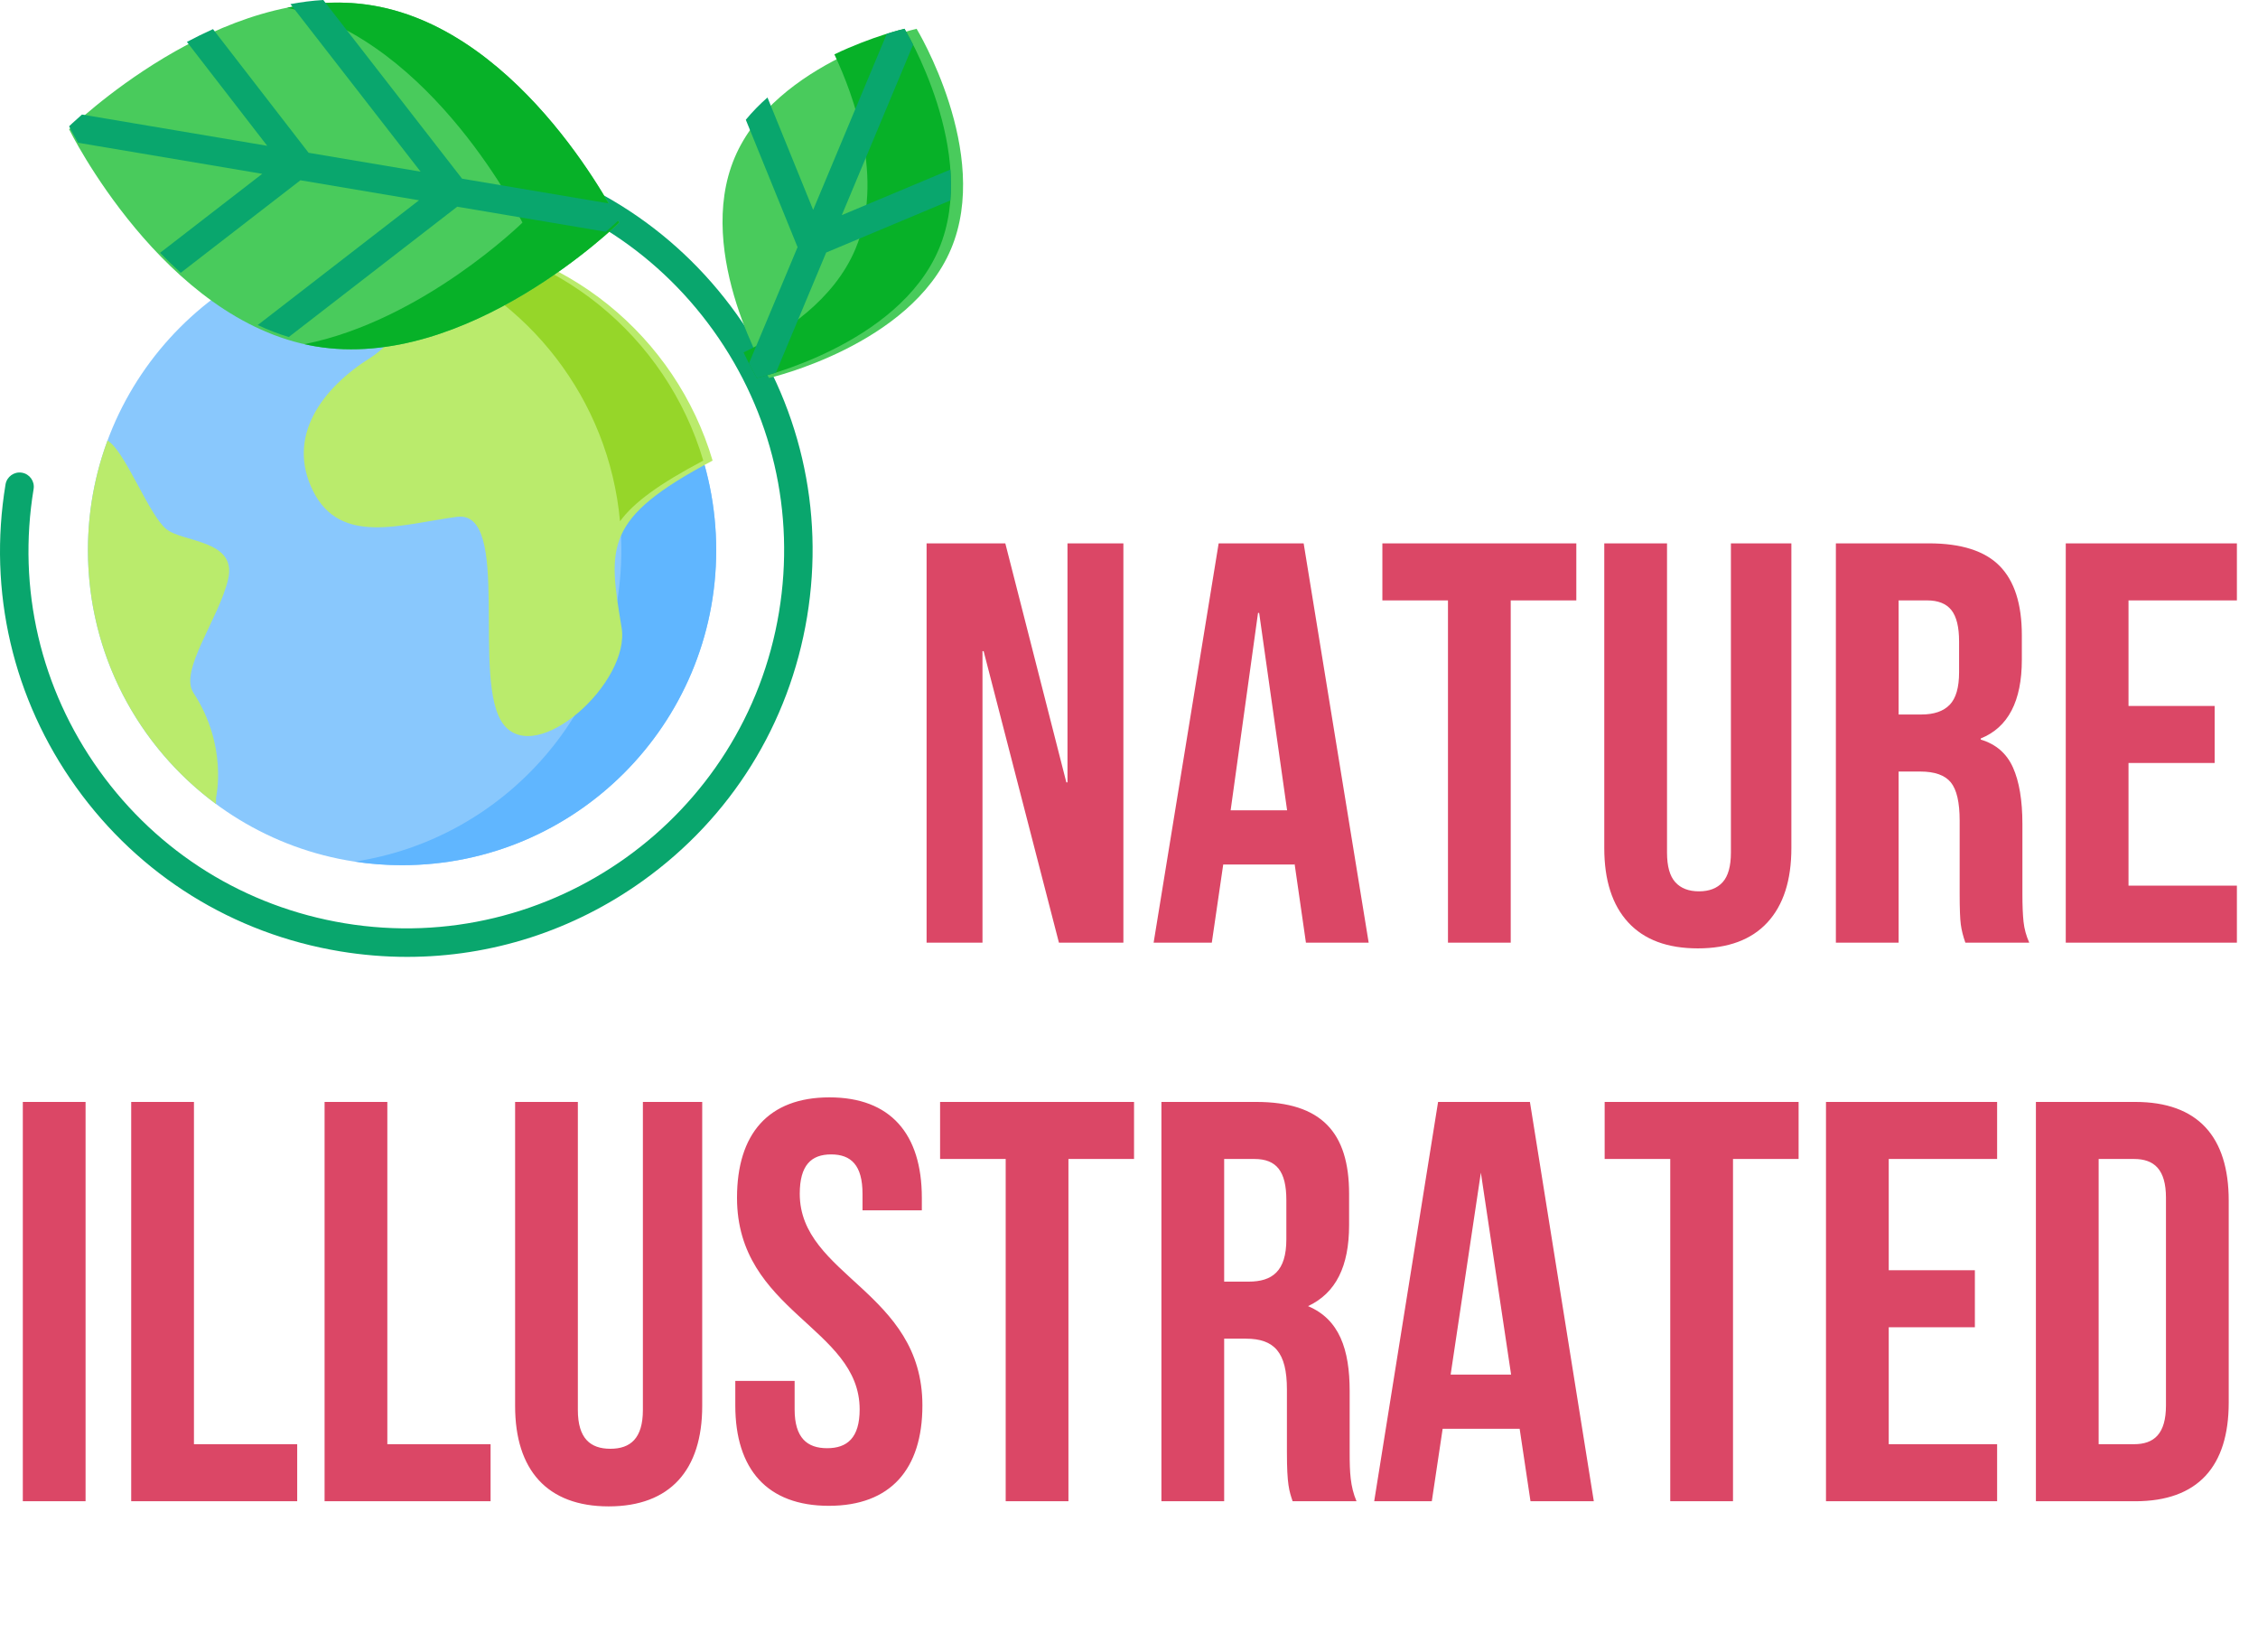
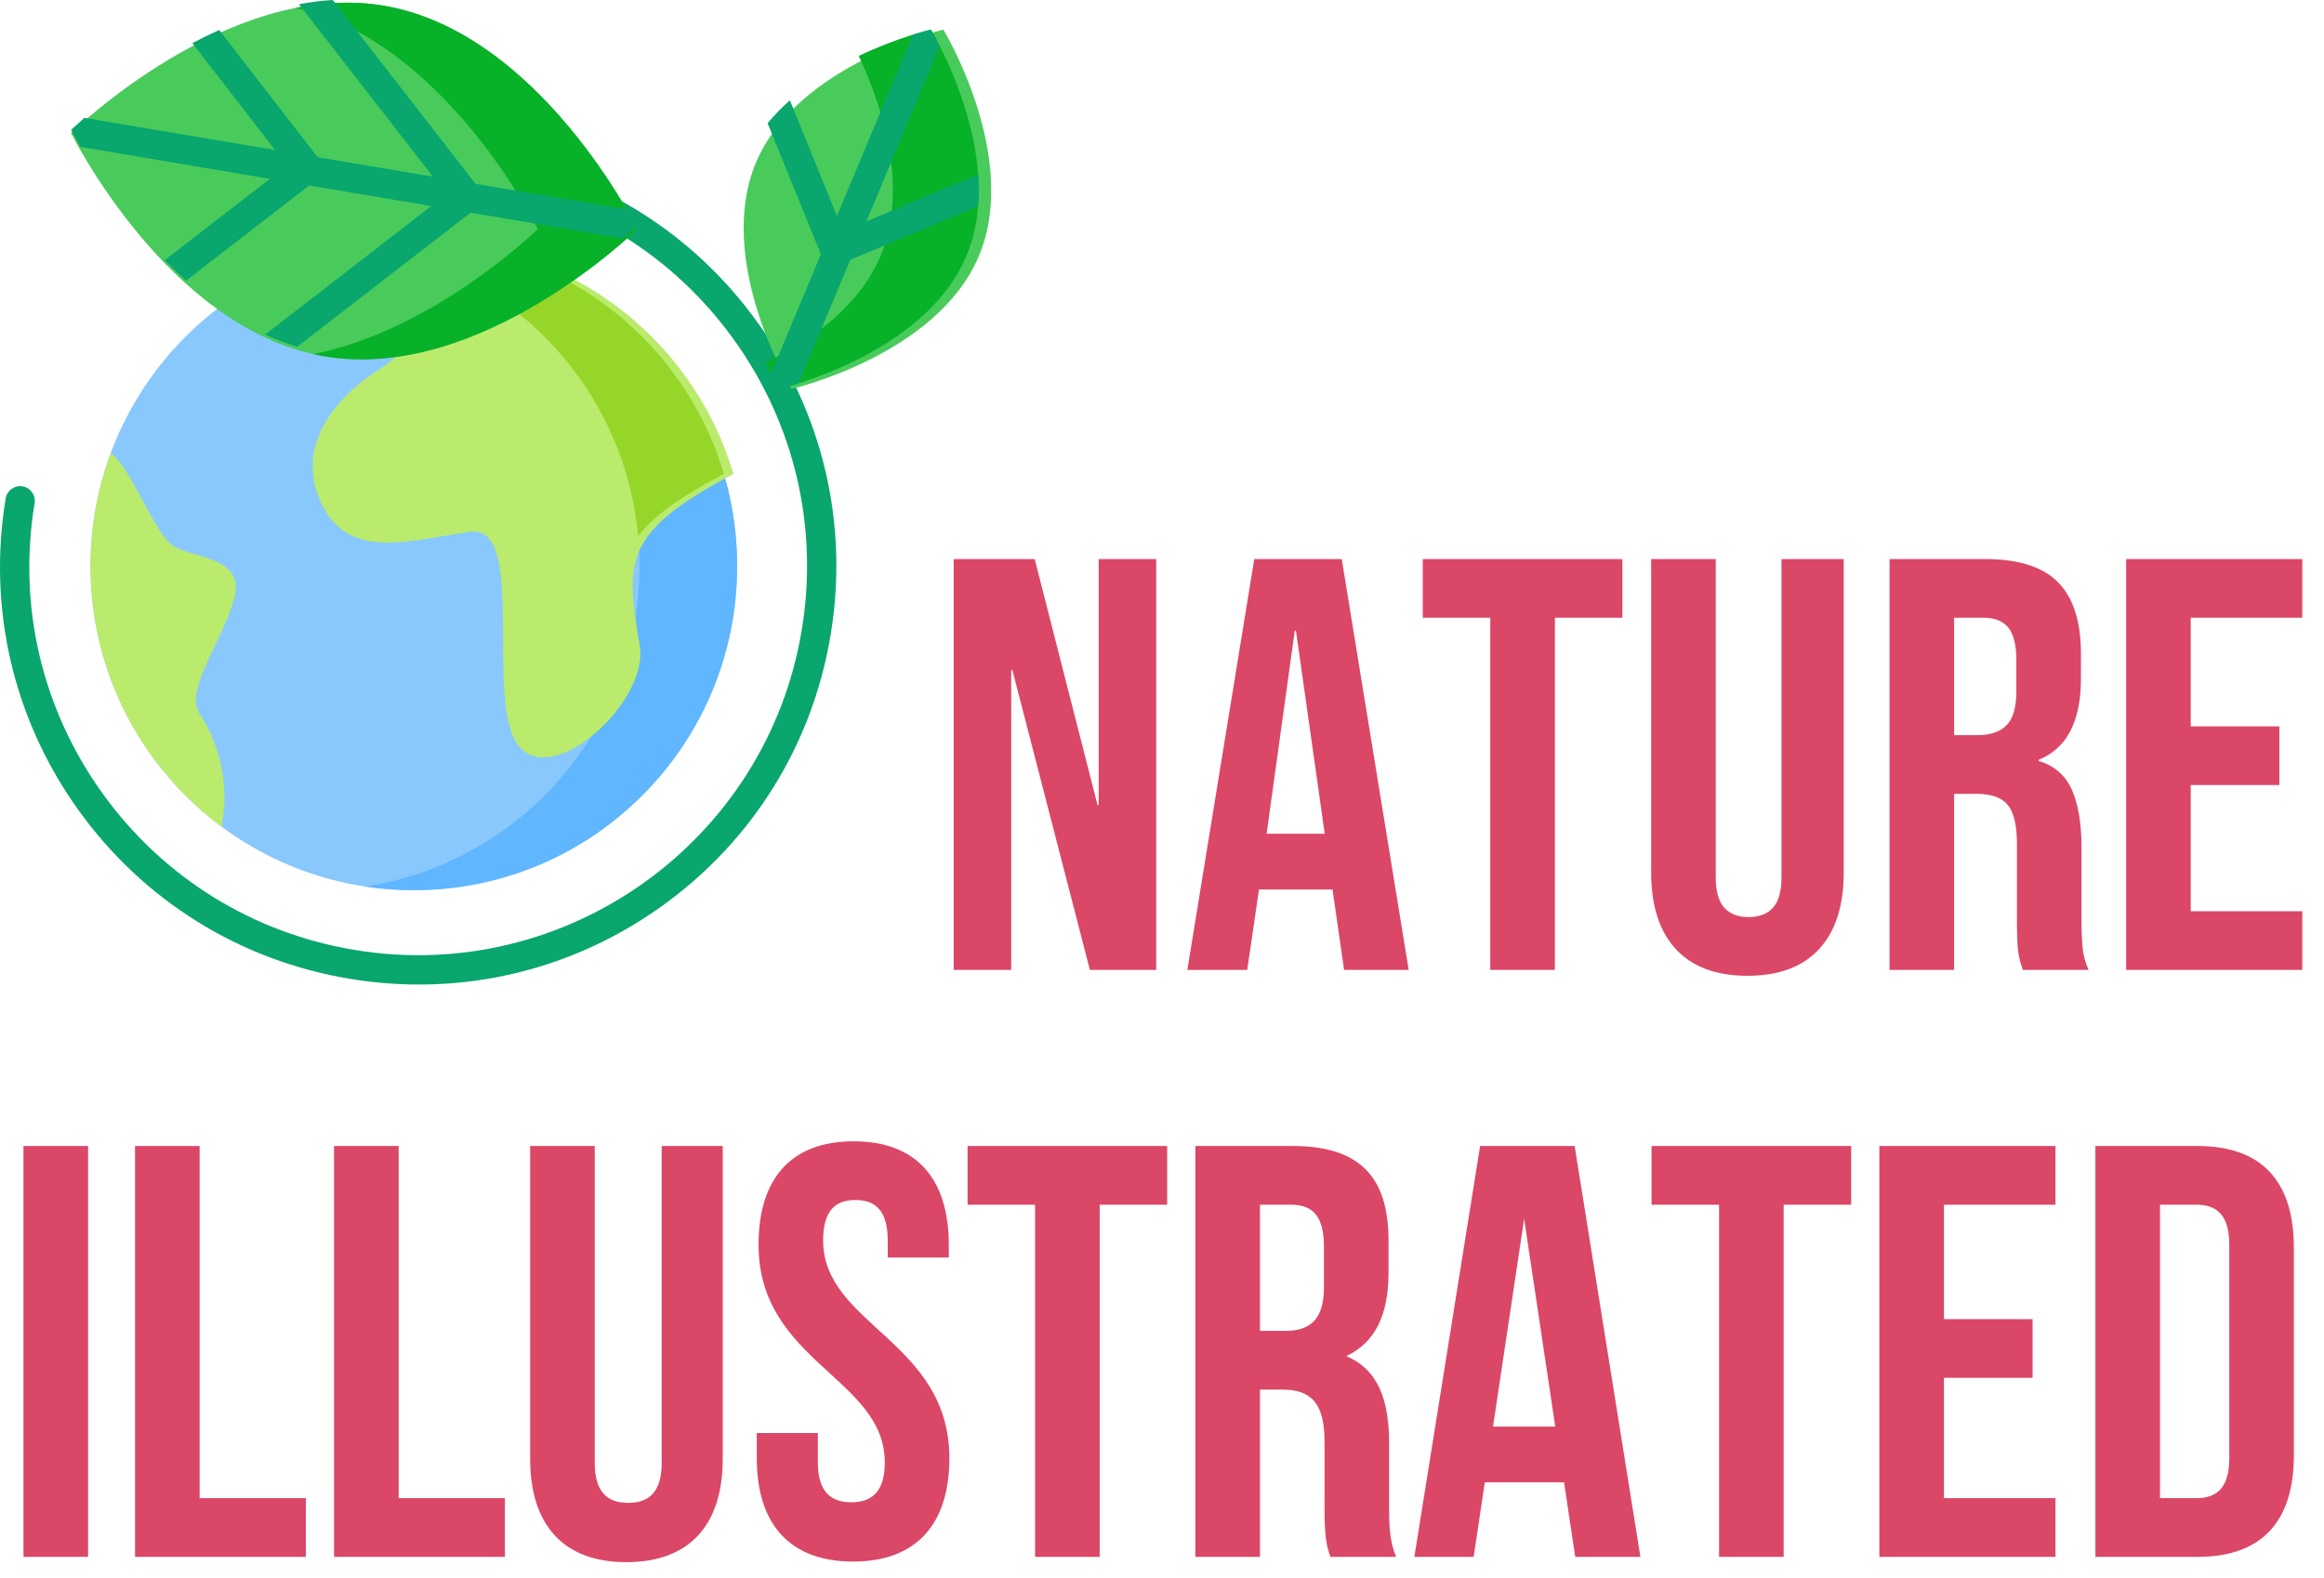
- <svg xmlns="http://www.w3.org/2000/svg" width="190px" height="139px" viewBox="0 0 190 139" version="1.1">
+ <svg xmlns="http://www.w3.org/2000/svg" width="190px" height="129px" viewBox="0 0 190 129" version="1.1">
  <g id="Nature" fill="#DB4766" transform="translate(76 31.5145)">
    <path d="M8.592 14.205L1.968 14.205L1.968 47.805L6.672 47.805L6.672 23.277L6.768 23.277L13.104 47.805L18.528 47.805L18.528 14.205L13.824 14.205L13.824 34.317L13.728 34.317L8.592 14.205ZM33.696 14.205L26.544 14.205L21.072 47.805L25.968 47.805L26.928 41.229L32.928 41.229L32.928 41.133L33.888 47.805L39.168 47.805L33.696 14.205ZM45.84 19.005L40.32 19.005L40.32 14.205L56.64 14.205L56.64 19.005L51.12 19.005L51.12 47.805L45.84 47.805L45.84 19.005ZM61.008 46.101Q63.024 48.285 66.864 48.285Q70.704 48.285 72.72 46.101Q74.736 43.917 74.736 39.837L74.736 14.205L69.648 14.205L69.648 40.221Q69.648 41.949 68.952 42.717Q68.256 43.485 66.96 43.485Q65.664 43.485 64.968 42.717Q64.272 41.949 64.272 40.221L64.272 14.205L58.992 14.205L58.992 39.837Q58.992 43.917 61.008 46.101ZM78.48 14.205L86.304 14.205Q90.384 14.205 92.256 16.101Q94.128 17.997 94.128 21.933L94.128 23.997Q94.128 29.229 90.672 30.621L90.672 30.717Q92.592 31.293 93.384 33.069Q94.176 34.845 94.176 37.821L94.176 43.725Q94.176 45.165 94.272 46.053Q94.368 46.941 94.752 47.805L89.376 47.805Q89.088 46.989 88.992 46.269Q88.896 45.549 88.896 43.677L88.896 37.533Q88.896 35.229 88.152 34.317Q87.408 33.405 85.584 33.405L83.76 33.405L83.76 47.805L78.48 47.805L78.48 14.205ZM112.224 14.205L97.824 14.205L97.824 47.805L112.224 47.805L112.224 43.005L103.104 43.005L103.104 32.685L110.352 32.685L110.352 27.885L103.104 27.885L103.104 19.005L112.224 19.005L112.224 14.205ZM85.68 28.605Q87.264 28.605 88.056 27.789Q88.848 26.973 88.848 25.053L88.848 22.461Q88.848 20.637 88.2 19.821Q87.552 19.005 86.16 19.005L83.76 19.005L83.76 28.605L85.68 28.605ZM29.952 20.061L32.304 36.669L27.552 36.669L29.856 20.061L29.952 20.061Z" />
  </g>
-   <g id="ILLUSTRATED" fill="#DB4766" transform="translate(0 80.5145)">
-     <path d="M72.336 38.077C72.336 31.165 62.016 29.869 62.016 20.269C62.016 14.893 64.656 11.821 69.792 11.821C74.928 11.821 77.568 14.893 77.568 20.269L77.568 21.325L72.576 21.325L72.576 19.933C72.576 17.533 71.616 16.621 69.936 16.621C68.256 16.621 67.296 17.533 67.296 19.933C67.296 26.845 77.616 28.141 77.616 37.741C77.616 43.117 74.928 46.189 69.744 46.189C64.56 46.189 61.872 43.117 61.872 37.741L61.872 35.677L66.864 35.677L66.864 38.077C66.864 40.477 67.92 41.341 69.6 41.341C71.28 41.341 72.336 40.477 72.336 38.077ZM1.92 45.805L7.2 45.805L7.2 12.205L1.92 12.205L1.92 45.805ZM11.04 45.805L25.008 45.805L25.008 41.005L16.32 41.005L16.32 12.205L11.04 12.205L11.04 45.805ZM41.28 45.805L27.312 45.805L27.312 12.205L32.592 12.205L32.592 41.005L41.28 41.005L41.28 45.805ZM43.344 12.205L43.344 37.789C43.344 43.165 46.032 46.237 51.216 46.237C56.4 46.237 59.088 43.165 59.088 37.789L59.088 12.205L54.096 12.205L54.096 38.125C54.096 40.525 53.04 41.389 51.36 41.389C49.68 41.389 48.624 40.525 48.624 38.125L48.624 12.205L43.344 12.205ZM79.104 17.005L84.624 17.005L84.624 45.805L89.904 45.805L89.904 17.005L95.424 17.005L95.424 12.205L79.104 12.205L79.104 17.005ZM113.568 41.725C113.568 43.357 113.616 44.557 114.144 45.805L108.768 45.805C108.48 44.941 108.288 44.413 108.288 41.677L108.288 36.397C108.288 33.277 107.232 32.125 104.832 32.125L103.008 32.125L103.008 45.805L97.728 45.805L97.728 12.205L105.696 12.205C111.168 12.205 113.52 14.749 113.52 19.933L113.52 22.573C113.52 26.029 112.416 28.285 110.064 29.389C112.704 30.493 113.568 33.037 113.568 36.541L113.568 41.725ZM128.736 12.205L121.008 12.205L115.632 45.805L120.48 45.805L121.392 39.709L127.872 39.709L128.784 45.805L134.112 45.805L128.736 12.205ZM140.544 17.005L135.024 17.005L135.024 12.205L151.344 12.205L151.344 17.005L145.824 17.005L145.824 45.805L140.544 45.805L140.544 17.005ZM158.928 17.005L168.048 17.005L168.048 12.205L153.648 12.205L153.648 45.805L168.048 45.805L168.048 41.005L158.928 41.005L158.928 31.165L166.176 31.165L166.176 26.365L158.928 26.365L158.928 17.005ZM179.664 45.805L171.312 45.805L171.312 12.205L179.664 12.205C184.944 12.205 187.536 15.133 187.536 20.509L187.536 37.501C187.536 42.877 184.944 45.805 179.664 45.805ZM108.24 20.461C108.24 18.061 107.424 17.005 105.552 17.005L103.008 17.005L103.008 27.325L105.072 27.325C107.04 27.325 108.24 26.461 108.24 23.773L108.24 20.461ZM182.256 20.269C182.256 17.869 181.248 17.005 179.568 17.005L176.592 17.005L176.592 41.005L179.568 41.005C181.248 41.005 182.256 40.141 182.256 37.741L182.256 20.269ZM124.608 18.157L127.152 35.149L122.064 35.149L124.608 18.157Z" />
+   <g id="ILLUSTRATED" fill="#DB4766" transform="translate(0 92.5145)">
+     <path d="M72.336 27.077C72.336 20.165 62.016 18.869 62.016 9.269C62.016 3.893 64.656 0.821 69.792 0.821C74.928 0.821 77.568 3.893 77.568 9.269L77.568 10.325L72.576 10.325L72.576 8.933C72.576 6.533 71.616 5.621 69.936 5.621C68.256 5.621 67.296 6.533 67.296 8.933C67.296 15.845 77.616 17.141 77.616 26.741C77.616 32.117 74.928 35.189 69.744 35.189C64.56 35.189 61.872 32.117 61.872 26.741L61.872 24.677L66.864 24.677L66.864 27.077C66.864 29.477 67.92 30.341 69.6 30.341C71.28 30.341 72.336 29.477 72.336 27.077ZM1.92 34.805L7.2 34.805L7.2 1.205L1.92 1.205L1.92 34.805ZM11.04 34.805L25.008 34.805L25.008 30.005L16.32 30.005L16.32 1.205L11.04 1.205L11.04 34.805ZM41.28 34.805L27.312 34.805L27.312 1.205L32.592 1.205L32.592 30.005L41.28 30.005L41.28 34.805ZM43.344 1.205L43.344 26.789C43.344 32.165 46.032 35.237 51.216 35.237C56.4 35.237 59.088 32.165 59.088 26.789L59.088 1.205L54.096 1.205L54.096 27.125C54.096 29.525 53.04 30.389 51.36 30.389C49.68 30.389 48.624 29.525 48.624 27.125L48.624 1.205L43.344 1.205ZM79.104 6.005L84.624 6.005L84.624 34.805L89.904 34.805L89.904 6.005L95.424 6.005L95.424 1.205L79.104 1.205L79.104 6.005ZM113.568 30.725C113.568 32.357 113.616 33.557 114.144 34.805L108.768 34.805C108.48 33.941 108.288 33.413 108.288 30.677L108.288 25.397C108.288 22.277 107.232 21.125 104.832 21.125L103.008 21.125L103.008 34.805L97.728 34.805L97.728 1.205L105.696 1.205C111.168 1.205 113.52 3.749 113.52 8.933L113.52 11.573C113.52 15.029 112.416 17.285 110.064 18.389C112.704 19.493 113.568 22.037 113.568 25.541L113.568 30.725ZM128.736 1.205L121.008 1.205L115.632 34.805L120.48 34.805L121.392 28.709L127.872 28.709L128.784 34.805L134.112 34.805L128.736 1.205ZM140.544 6.005L135.024 6.005L135.024 1.205L151.344 1.205L151.344 6.005L145.824 6.005L145.824 34.805L140.544 34.805L140.544 6.005ZM158.928 6.005L168.048 6.005L168.048 1.205L153.648 1.205L153.648 34.805L168.048 34.805L168.048 30.005L158.928 30.005L158.928 20.165L166.176 20.165L166.176 15.365L158.928 15.365L158.928 6.005ZM179.664 34.805L171.312 34.805L171.312 1.205L179.664 1.205C184.944 1.205 187.536 4.133 187.536 9.509L187.536 26.501C187.536 31.877 184.944 34.805 179.664 34.805ZM108.24 9.461C108.24 7.061 107.424 6.005 105.552 6.005L103.008 6.005L103.008 16.325L105.072 16.325C107.04 16.325 108.24 15.461 108.24 12.773L108.24 9.461ZM182.256 9.269C182.256 6.869 181.248 6.005 179.568 6.005L176.592 6.005L176.592 30.005L179.568 30.005C181.248 30.005 182.256 29.141 182.256 26.741L182.256 9.269ZM124.608 7.157L127.152 24.149L122.064 24.149L124.608 7.157Z" />
  </g>
  <g id="planet-earth">
    <path d="M52.865 26.503C52.865 11.866 41.031 0 26.433 0C11.834 0 0 11.866 0 26.503C0 41.14 11.834 53.005 26.433 53.005C41.031 53.005 52.865 41.14 52.865 26.503L52.865 26.503Z" transform="translate(7.399384 19.79388)" id="Shape" fill="#89C8FD" stroke="none" />
    <path d="M3.991 0C2.635 0 1.301 0.103 0 0.3C12.704 2.23 22.441 13.226 22.441 26.503C22.441 39.779 12.704 50.776 0 52.705C1.301 52.903 2.635 53.005 3.991 53.005C18.59 53.005 30.424 41.14 30.424 26.503C30.424 11.866 18.59 0 3.991 0L3.991 0Z" transform="translate(29.84076 19.79388)" id="Shape" fill="#60B6FF" stroke="none" />
    <g id="Group" transform="translate(7.399376 19.84735)">
      <path d="M5.621 10.246C1.549 12.798 -1.505 16.88 0.786 21.474C3.076 26.066 8.166 24.28 12.874 23.642C17.582 23.005 14.019 37.549 16.819 41.121C19.618 44.694 27.507 37.549 26.744 32.956C25.613 26.155 25.217 23.77 34.379 18.922L34.403 18.913C31.315 8.456 21.967 0.697 10.712 0L10.711 0.04C10.711 0.04 9.693 7.695 5.621 10.246L5.621 10.246Z" transform="translate(18.16141 0)" id="Shape" fill="#BAEB6C" stroke="none" />
      <path d="M0 0C0.052 0.045 0.105 0.112 0.157 0.157C0.105 0.112 0.052 0.067 0 0L0 0Z" transform="translate(42.99347 5.79451)" id="Shape" fill="#BAEB6C" stroke="none" />
      <path d="M0 0C0 0.079 0.079 0.157 0.157 0.157C0.079 0.079 0.079 0.079 0 0L0 0Z" transform="translate(46.22589 8.88623)" id="Shape" fill="#BAEB6C" stroke="none" />
      <path d="M8.873 21.227C7.65 19.363 11.036 14.976 11.799 11.659C12.563 8.342 7.982 8.597 6.582 7.449C5.183 6.3 3.274 1.325 1.874 0.176L1.65 0C0.584 2.875 0 5.987 0 9.235C0 17.995 4.239 25.761 10.773 30.586L10.781 30.031C10.781 30.031 11.799 25.693 8.873 21.227L8.873 21.227Z" transform="translate(0 17.21458)" id="Shape" fill="#BAEB6C" stroke="none" />
      <path d="M2.212 0.099C2.207 0.066 2.201 0.033 2.196 0C1.69 2.043 0.948 3.992 0 5.817C1.503 4.043 2.508 1.879 2.212 0.099L2.212 0.099Z" transform="translate(41.90719 32.85687)" id="Shape" fill="#BAEB6C" stroke="none" />
    </g>
    <path d="M0.305 0L0.304 0.04C0.304 0.04 0.219 0.679 0 1.648C9.269 5.156 16.055 13.737 16.989 24.015C18.157 22.417 20.294 20.868 23.971 18.922L23.996 18.913C20.908 8.456 11.56 0.697 0.305 0L0.305 0Z" transform="translate(35.18243 19.84735)" id="Shape" fill="#96D629" stroke="none" />
    <path d="M34.261 67.924C32.389 67.924 30.504 67.77 28.619 67.459C19.611 65.971 11.722 61.065 6.404 53.644C1.086 46.224 -1.023 37.176 0.465 28.169C0.573 27.516 1.191 27.075 1.841 27.182C2.494 27.29 2.936 27.906 2.828 28.559C1.445 36.935 3.406 45.349 8.351 52.25C13.297 59.151 20.633 63.713 29.01 65.097C46.304 67.954 62.694 56.208 65.55 38.916C66.933 30.54 64.972 22.126 60.027 15.225C55.082 8.324 47.745 3.762 39.368 2.379C38.716 2.271 38.274 1.655 38.382 1.002C38.49 0.35 39.107 -0.091 39.758 0.016C48.767 1.504 56.656 6.41 61.973 13.831C67.291 21.251 69.4 30.299 67.913 39.306C66.425 48.314 61.519 56.203 54.097 61.52C48.228 65.725 41.341 67.924 34.261 67.924L34.261 67.924Z" transform="translate(0 12.59052)" id="Shape" fill="#09A66D" stroke="none" />
    <path d="M20.712 28.923C7.93 26.755 0 10.661 0 10.661C0 10.661 12.795 -1.917 25.577 0.251C38.36 2.42 46.289 18.513 46.289 18.513C46.289 18.513 33.494 31.092 20.712 28.923L20.712 28.923Z" transform="translate(5.814777 0.2174759)" id="Shape" fill="#49CB5C" stroke="none" />
    <path d="M7.234 0.251C4.793 -0.163 2.353 -0.038 0 0.433C12.248 3.183 19.804 18.513 19.804 18.513C19.804 18.513 11.428 26.746 1.46 28.741C1.76 28.809 2.063 28.871 2.369 28.923C15.151 31.091 27.946 18.513 27.946 18.513C27.946 18.513 20.016 2.419 7.234 0.251L7.234 0.251Z" transform="translate(24.15807 0.2174759)" id="Shape" fill="#07B128" stroke="none" />
    <path d="M45.567 17.143L33.066 15.035L21.39 0C20.459 0.055 19.536 0.174 18.625 0.345L29.577 14.445L20.151 12.855L12.108 2.45C11.354 2.79 10.62 3.151 9.913 3.526L16.67 12.268L1.084 9.638C0.384 10.25 0 10.627 0 10.627C0 10.627 0.257 11.147 0.75 12.011L16.251 14.626L7.654 21.273C8.207 21.843 8.788 22.406 9.395 22.953L19.464 15.168L29.443 16.852L15.871 27.351C16.714 27.744 17.584 28.085 18.482 28.359L32.656 17.394L45.164 19.504C45.889 18.872 46.289 18.48 46.289 18.48C46.289 18.48 46.042 17.978 45.567 17.143L45.567 17.143Z" transform="translate(5.814777 0)" id="Shape" fill="#09A66D" stroke="none" />
    <path d="M1.019 10.846C4.448 2.732 16.329 0 16.329 0C16.329 0 22.651 10.424 19.222 18.537C15.793 26.651 3.912 29.383 3.912 29.383C3.912 29.383 -2.41 18.959 1.019 10.846L1.019 10.846Z" transform="translate(60.79789 2.422012)" id="Shape" fill="#49CB5C" stroke="none" />
    <path d="M13.541 0C13.541 0 10.839 0.622 7.641 2.152C9.282 5.628 11.883 12.683 9.409 18.537C7.616 22.782 3.509 25.553 0 27.231C0.633 28.573 1.124 29.383 1.124 29.383C1.124 29.383 13.005 26.651 16.434 18.537C19.863 10.424 13.541 0 13.541 0L13.541 0Z" transform="translate(62.56681 2.422012)" id="Shape" fill="#07B128" stroke="none" />
    <path d="M17.216 11.845L8.079 15.678L14.078 1.337C13.649 0.489 13.352 0 13.352 0C13.352 0 12.787 0.13 11.867 0.418L5.667 15.239L1.823 5.78C1.172 6.354 0.557 6.978 0 7.655L4.356 18.373L0.264 28.156C0.664 28.936 0.935 29.383 0.935 29.383C0.935 29.383 1.549 29.242 2.537 28.928L6.762 18.827L17.212 14.444C17.282 13.576 17.278 12.705 17.216 11.845L17.216 11.845Z" transform="translate(62.75605 2.422012)" id="Shape" fill="#09A66D" stroke="none" />
  </g>
</svg>
